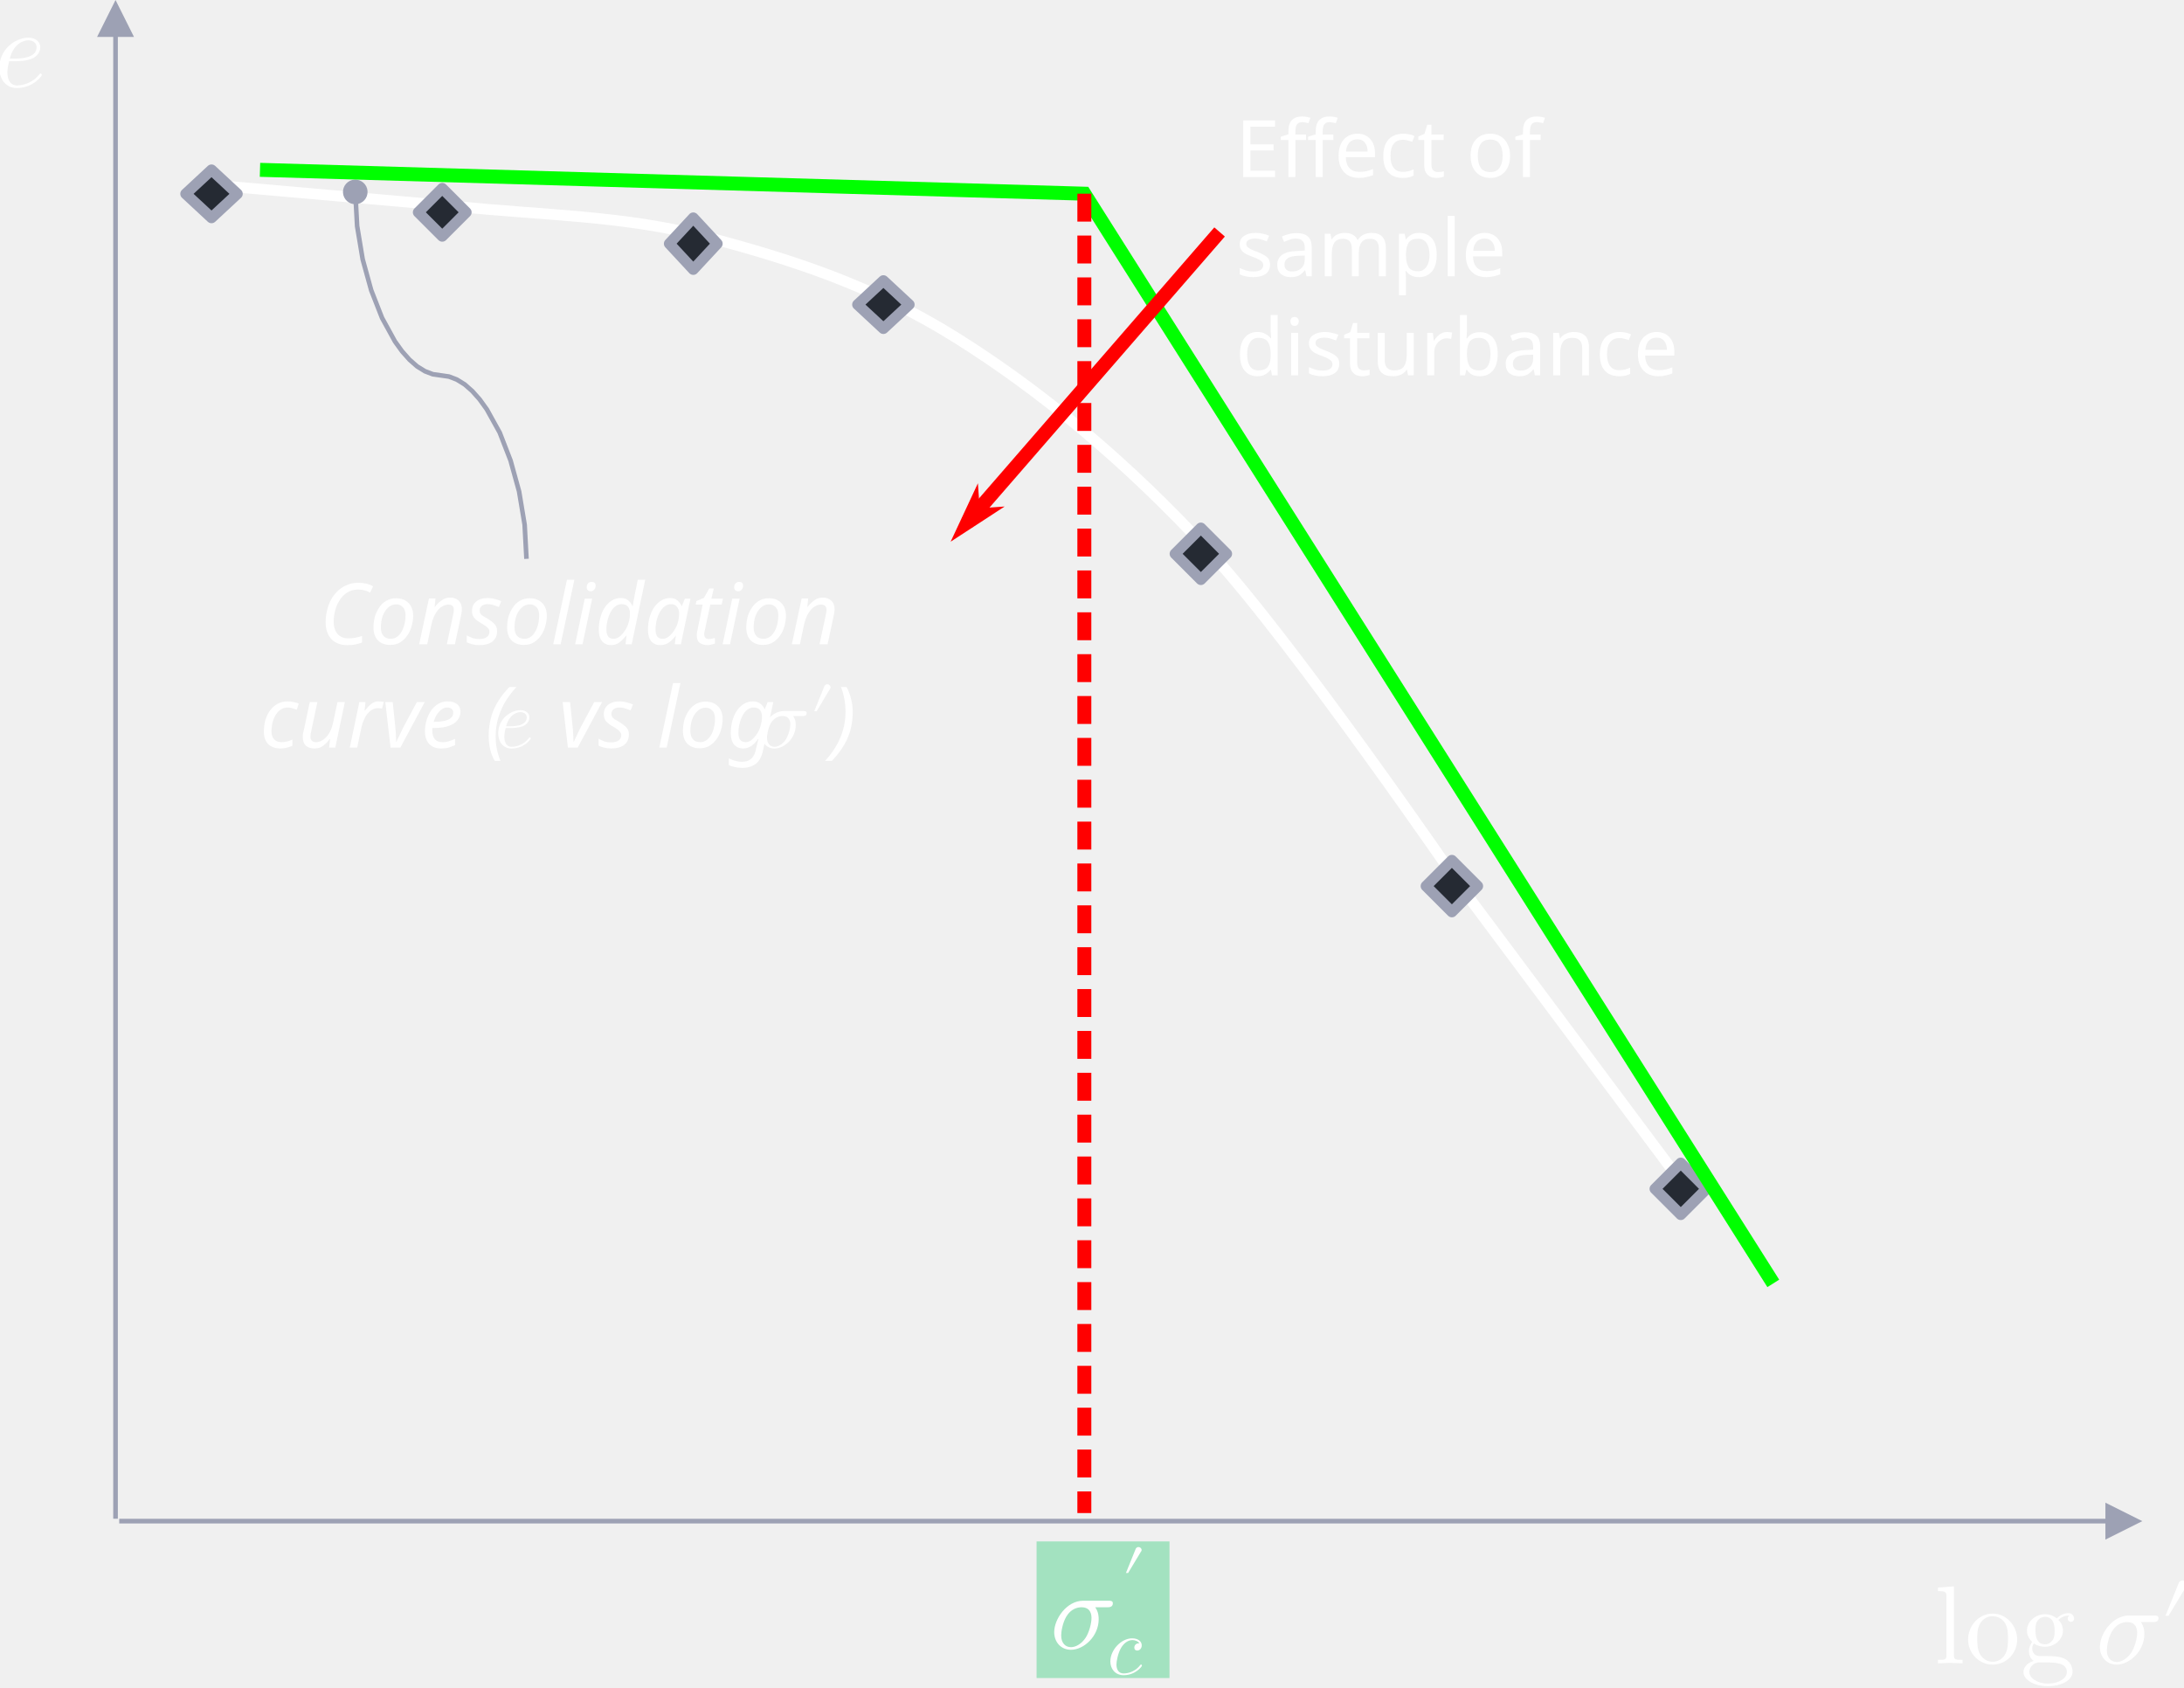
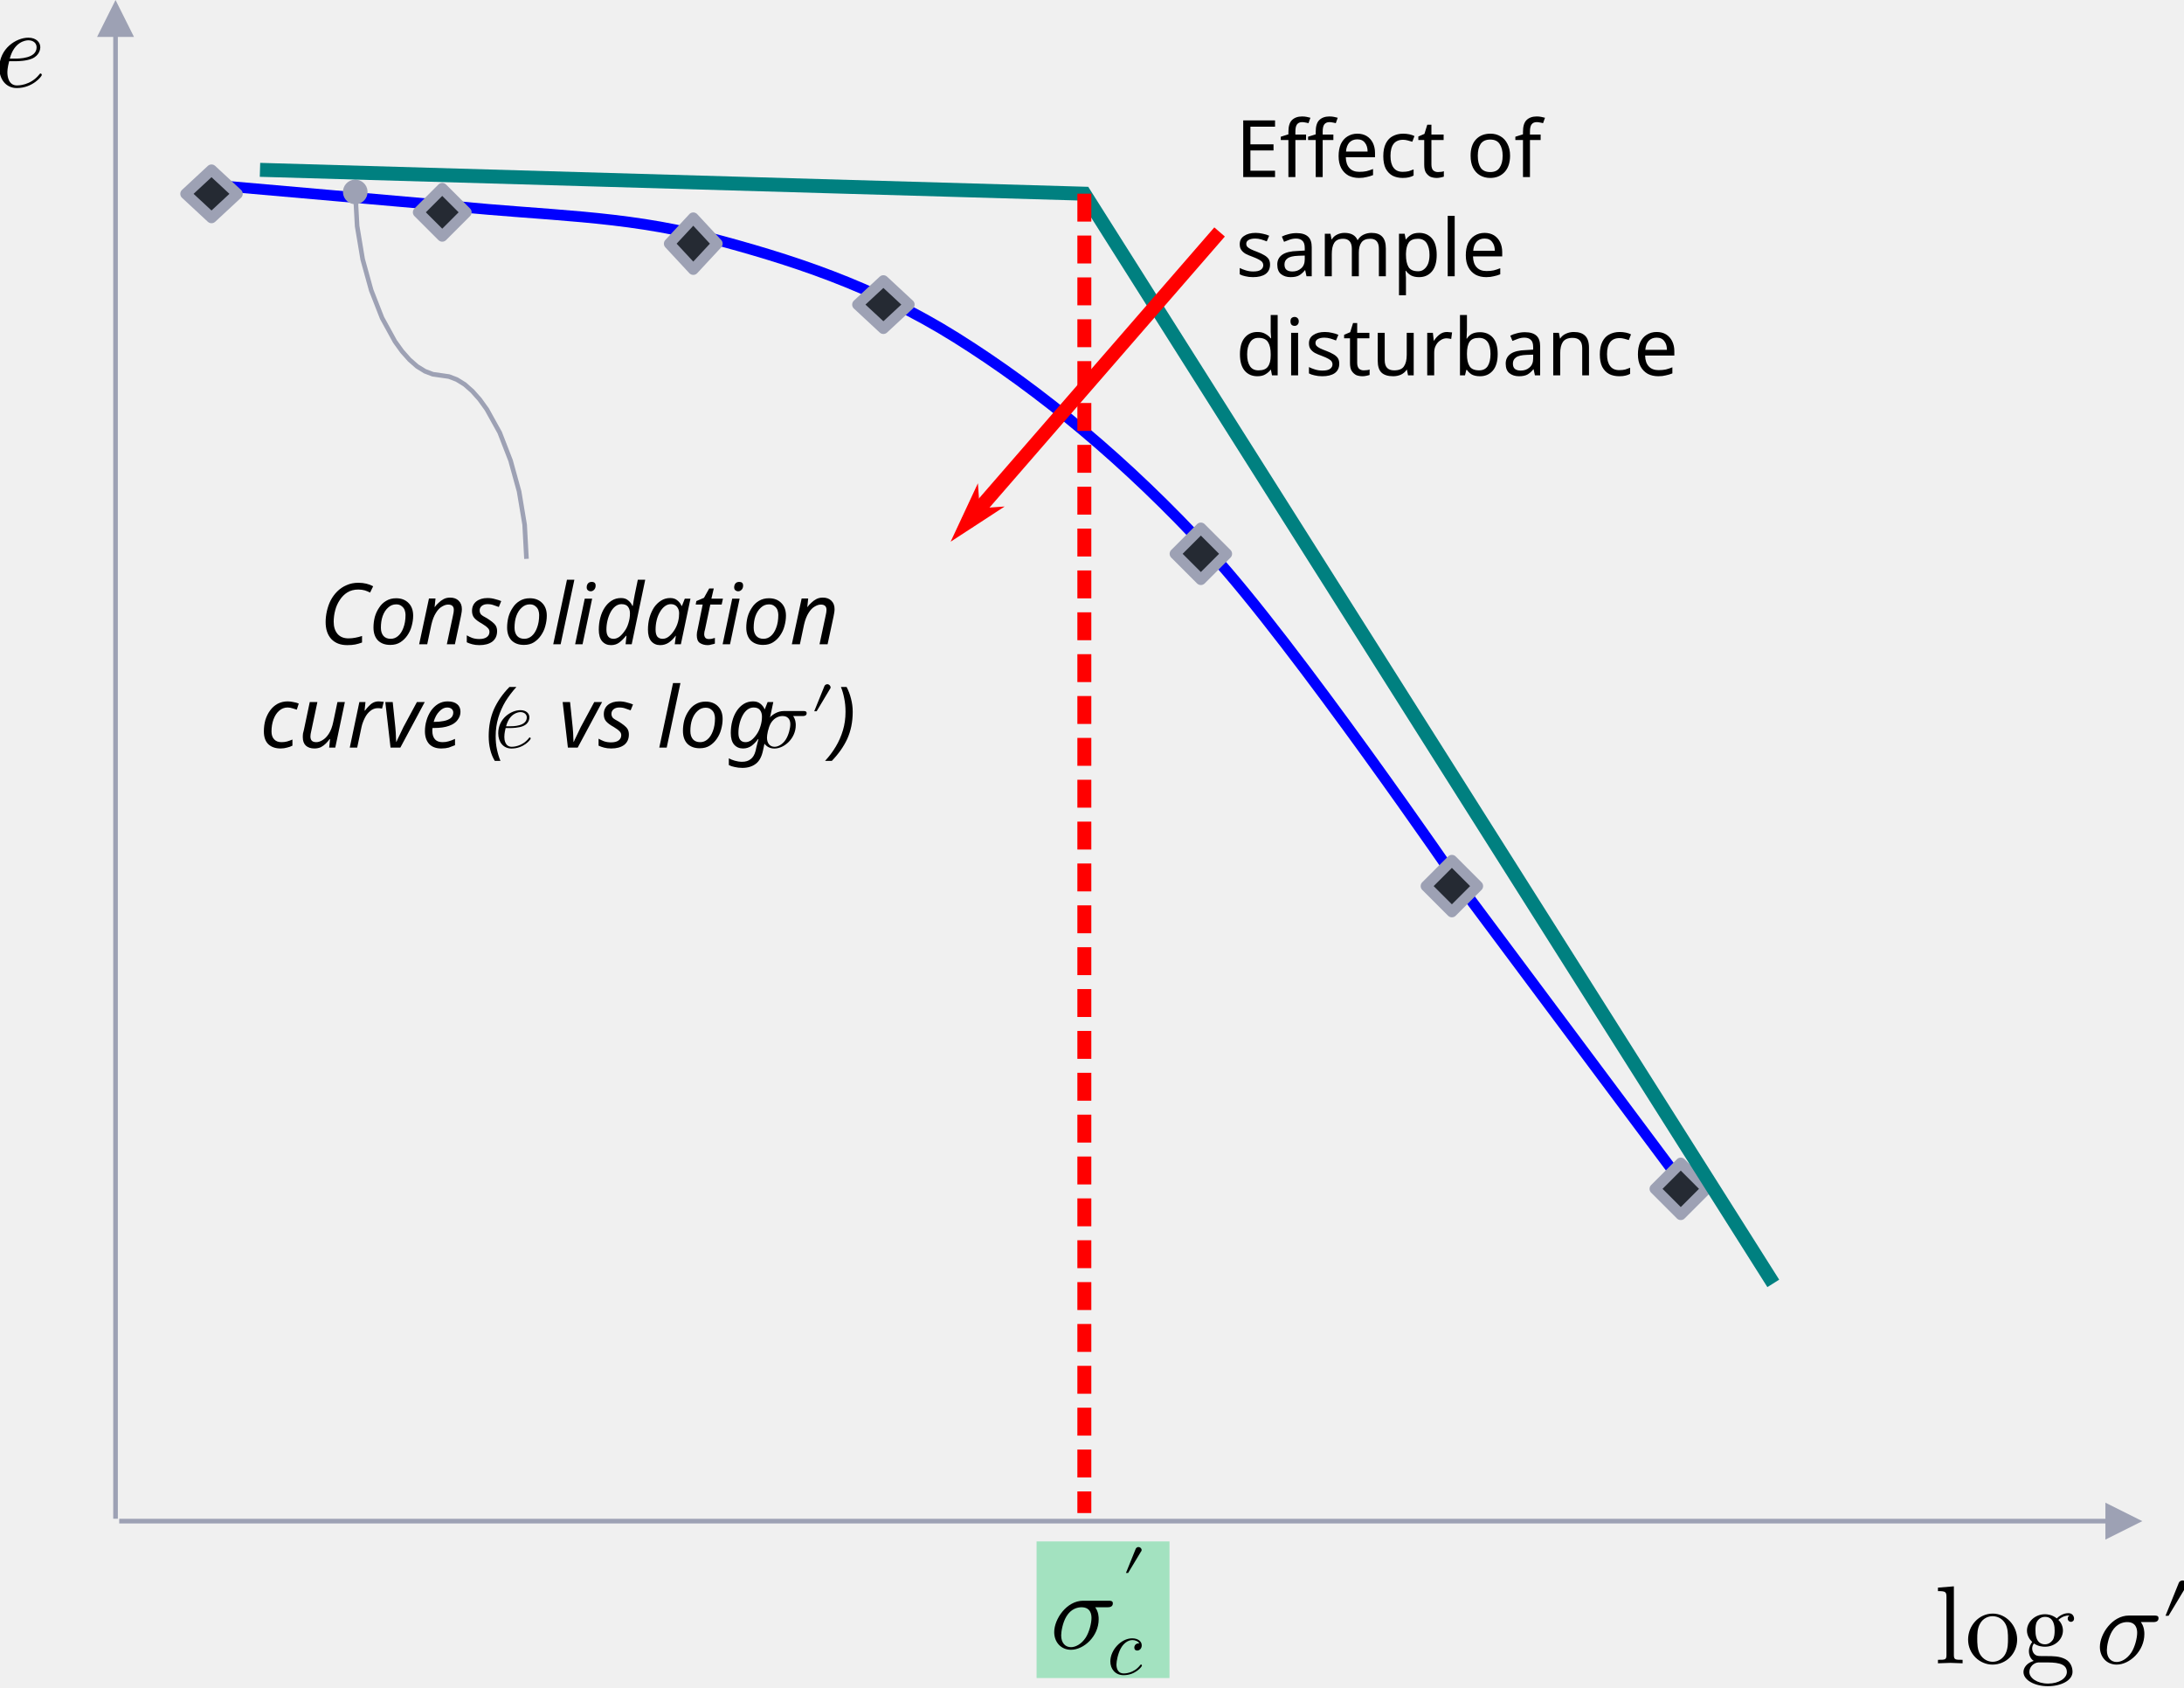
<svg xmlns="http://www.w3.org/2000/svg" width="156.531mm" height="120.927mm" viewBox="0 0 156.531 120.927" version="1.1" id="svg45786">
  <defs id="defs45783">
    <marker style="overflow:visible" id="Arrow1Send" refX="0" refY="0" orient="auto">
      <path transform="matrix(-0.2,0,0,-0.2,-1.2,0)" style="fill:context-stroke;fill-rule:evenodd;stroke:context-stroke;stroke-width:1pt" d="m 0,0 5,-5 -17.5,5 17.5,5 z" id="path3185" />
    </marker>
    <clipPath id="clip0">
      <rect x="83" y="271" width="618" height="486" id="rect45854" />
    </clipPath>
  </defs>
  <g id="layer1" transform="translate(35.47103,-85.60796)">
-     <path d="m -20.576,98.837 17.884,1.569 c 5.961,0.628 11.923,0.628 17.884,2.197 5.961,1.569 11.87,3.452 17.884,7.218 6.013,3.766 12.184,8.84 18.198,15.378 6.013,6.538 17.884,23.852 17.884,23.852 l 16.629,22.282" stroke="#131519" stroke-width="0.772" stroke-linejoin="round" stroke-miterlimit="10" fill="none" fill-rule="evenodd" id="path45859" style="stroke:#ffffff" />
-     <text font-family="'Cambria Math', 'Cambria Math_MSFontService', sans-serif" font-weight="400" font-size="7.938px" id="text45867" x="-35.878" y="91.826" style="fill:#ffffff;stroke-width:0.265">𝑒<tspan font-family="Calibri, Calibri_MSFontService, sans-serif" font-size="7.938px" x="-31.79" y="91.826" id="tspan45861" style="fill:#ffffff;stroke-width:0.07" />
-       <tspan font-size="7.938px" x="103.159" y="204.803" id="tspan45863" style="fill:#ffffff;stroke-width:0.07">log</tspan>
-       <tspan font-size="7.938px" x="114.734" y="204.803" id="tspan45865" style="fill:#ffffff;stroke-width:0.07">𝜎′</tspan>
+     <path d="m -20.576,98.837 17.884,1.569 c 5.961,0.628 11.923,0.628 17.884,2.197 5.961,1.569 11.87,3.452 17.884,7.218 6.013,3.766 12.184,8.84 18.198,15.378 6.013,6.538 17.884,23.852 17.884,23.852 l 16.629,22.282" stroke="#131519" stroke-width="0.772" stroke-linejoin="round" stroke-miterlimit="10" fill="none" fill-rule="evenodd" id="path45859" style="stroke:#0000ff" />
+     <text font-family="'Cambria Math', 'Cambria Math_MSFontService', sans-serif" font-weight="400" font-size="7.938px" id="text45867" x="-35.878" y="91.826" style="fill:#000000;stroke-width:0.265">𝑒<tspan font-family="Calibri, Calibri_MSFontService, sans-serif" font-size="7.938px" x="-31.79" y="91.826" id="tspan45861" style="fill:#000000;stroke-width:0.07" />
+       <tspan font-size="7.938px" x="103.159" y="204.803" id="tspan45863" style="fill:#000000;stroke-width:0.07">log</tspan>
+       <tspan font-size="7.938px" x="114.734" y="204.803" id="tspan45865" style="fill:#000000;stroke-width:0.07">𝜎′</tspan>
    </text>
    <path d="m -27.025,194.443 3.4e-5,-106.631 h -0.331 l -3.5e-5,106.631 z m 1.158,-106.189 -1.323,-2.646 -1.323,2.646 z" fill="#9da1b4" id="path45869" style="stroke-width:0.265" />
    <path d="m -26.926,194.782 142.794,-3e-5 v -0.331 l -142.794,4e-5 z m 142.352,1.158 2.646,-1.323 -2.646,-1.323 z" fill="#9da1b4" id="path45871" style="stroke-width:0.265" />
    <path d="m -22.164,99.499 1.852,-1.72 1.852,1.72 -1.852,1.72 z" stroke="#9da1b4" stroke-width="0.772" stroke-linejoin="round" stroke-miterlimit="10" fill="#252a33" fill-rule="evenodd" id="path45873" />
    <path d="m -5.495,100.822 1.72,-1.72 1.72,1.72 -1.72,1.72 z" stroke="#9da1b4" stroke-width="0.772" stroke-linejoin="round" stroke-miterlimit="10" fill="#252a33" fill-rule="evenodd" id="path45875" />
    <path d="m 12.497,103.07 1.72,-1.852 1.72,1.852 -1.72,1.852 z" stroke="#9da1b4" stroke-width="0.772" stroke-linejoin="round" stroke-miterlimit="10" fill="#252a33" fill-rule="evenodd" id="path45877" />
    <path d="m 25.991,107.436 1.852,-1.72 1.852,1.72 -1.852,1.72 z" stroke="#9da1b4" stroke-width="0.772" stroke-linejoin="round" stroke-miterlimit="10" fill="#252a33" fill-rule="evenodd" id="path45879" />
    <path d="m 48.745,125.295 1.852,-1.852 1.852,1.852 -1.852,1.852 z" stroke="#9da1b4" stroke-width="0.772" stroke-linejoin="round" stroke-miterlimit="10" fill="#252a33" fill-rule="evenodd" id="path45881" />
    <path d="m 66.736,149.108 1.852,-1.852 1.852,1.852 -1.852,1.852 z" stroke="#9da1b4" stroke-width="0.772" stroke-linejoin="round" stroke-miterlimit="10" fill="#252a33" fill-rule="evenodd" id="path45883" />
    <path d="m 83.141,170.804 1.852,-1.852 1.852,1.852 -1.852,1.852 z" stroke="#9da1b4" stroke-width="0.772" stroke-linejoin="round" stroke-miterlimit="10" fill="#252a33" fill-rule="evenodd" id="path45885" />
    <rect x="38.823" y="196.071" width="9.525" height="9.79" fill="#a3e2c0" id="rect45913" style="stroke-width:0.265" />
-     <text font-family="'Cambria Math', 'Cambria Math_MSFontService', sans-serif" font-weight="400" font-size="7.938px" id="text45935" x="39.789" y="203.744" style="fill:#ffffff;stroke-width:0.265">𝜎<tspan font-size="5.821px" x="43.876" y="205.596" id="tspan45915" style="fill:#ffffff;stroke-width:0.07">𝑐</tspan>
-       <tspan font-size="5.821px" x="44.884" y="200.834" id="tspan45917" style="fill:#ffffff;stroke-width:0.07">′</tspan>
-       <tspan font-family="Calibri, Calibri_MSFontService, sans-serif" font-style="italic" font-size="6.085px" x="-12.57" y="131.778" id="tspan45919" style="fill:#ffffff;stroke-width:0.07">Consolidation</tspan>
-       <tspan font-family="Calibri, Calibri_MSFontService, sans-serif" font-style="italic" font-size="6.085px" x="-16.854" y="139.186" id="tspan45921" style="fill:#ffffff;stroke-width:0.07">curve (</tspan>
-       <tspan font-size="6.085px" x="-0.042" y="139.186" id="tspan45923" style="fill:#ffffff;stroke-width:0.07">𝑒</tspan>
-       <tspan font-family="Calibri, Calibri_MSFontService, sans-serif" font-style="italic" font-size="6.085px" x="3.181" y="139.186" id="tspan45925" style="fill:#ffffff;stroke-width:0.07" />
-       <tspan font-family="Calibri, Calibri_MSFontService, sans-serif" font-style="italic" font-size="6.085px" x="4.559" y="139.186" id="tspan45927" style="fill:#ffffff;stroke-width:0.07">vs log</tspan>
-       <tspan font-size="6.085px" x="18.891" y="139.186" id="tspan45929" style="fill:#ffffff;stroke-width:0.07">𝜎</tspan>
-       <tspan font-size="6.085px" x="22.529" y="139.186" id="tspan45931" style="fill:#ffffff;stroke-width:0.07">′</tspan>
-       <tspan font-family="Calibri, Calibri_MSFontService, sans-serif" font-style="italic" font-size="6.085px" x="24.127" y="139.186" id="tspan45933" style="fill:#ffffff;stroke-width:0.07">)</tspan>
+     <text font-family="'Cambria Math', 'Cambria Math_MSFontService', sans-serif" font-weight="400" font-size="7.938px" id="text45935" x="39.789" y="203.744" style="fill:#000000;stroke-width:0.265">𝜎<tspan font-size="5.821px" x="43.876" y="205.596" id="tspan45915" style="fill:#000000;stroke-width:0.07">𝑐</tspan>
+       <tspan font-size="5.821px" x="44.884" y="200.834" id="tspan45917" style="fill:#000000;stroke-width:0.07">′</tspan>
+       <tspan font-family="Calibri, Calibri_MSFontService, sans-serif" font-style="italic" font-size="6.085px" x="-12.57" y="131.778" id="tspan45919" style="fill:#000000;stroke-width:0.07">Consolidation</tspan>
+       <tspan font-family="Calibri, Calibri_MSFontService, sans-serif" font-style="italic" font-size="6.085px" x="-16.854" y="139.186" id="tspan45921" style="fill:#000000;stroke-width:0.07">curve (</tspan>
+       <tspan font-size="6.085px" x="-0.042" y="139.186" id="tspan45923" style="fill:#000000;stroke-width:0.07">𝑒</tspan>
+       <tspan font-family="Calibri, Calibri_MSFontService, sans-serif" font-style="italic" font-size="6.085px" x="3.181" y="139.186" id="tspan45925" style="fill:#000000;stroke-width:0.07" />
+       <tspan font-family="Calibri, Calibri_MSFontService, sans-serif" font-style="italic" font-size="6.085px" x="4.559" y="139.186" id="tspan45927" style="fill:#000000;stroke-width:0.07">vs log</tspan>
+       <tspan font-size="6.085px" x="18.891" y="139.186" id="tspan45929" style="fill:#000000;stroke-width:0.07">𝜎</tspan>
+       <tspan font-size="6.085px" x="22.529" y="139.186" id="tspan45931" style="fill:#000000;stroke-width:0.07">′</tspan>
+       <tspan font-family="Calibri, Calibri_MSFontService, sans-serif" font-style="italic" font-size="6.085px" x="24.127" y="139.186" id="tspan45933" style="fill:#000000;stroke-width:0.07">)</tspan>
    </text>
    <path d="m 2.427,125.647 -0.132,-2.447 -0.399,-2.4 -0.616,-2.233 -0.782,-2.017 -0.936,-1.69 -0.523,-0.728 -0.54,-0.608 -0.56,-0.494 c -0.007,-0.006 -0.014,-0.012 -0.022,-0.017 l -0.562,-0.347 c -0.009,-0.005 -0.018,-0.01 -0.028,-0.014 l -0.562,-0.215 c -0.012,-0.004 -0.023,-0.007 -0.036,-0.009 l -0.579,-0.083 -0.579,-0.083 0.036,0.009 -0.562,-0.215 0.028,0.014 -0.562,-0.347 0.022,0.017 -0.546,-0.48 -0.515,-0.581 -0.502,-0.698 -0.915,-1.67 -0.768,-1.965 -0.606,-2.2 -0.393,-2.364 -0.13,-2.429 -0.33,0.018 0.134,2.466 0.401,2.398 0.617,2.232 0.786,2.004 0.937,1.704 0.523,0.724 0.544,0.61 0.546,0.48 c 0.007,0.006 0.014,0.012 0.022,0.017 l 0.562,0.347 c 0.009,0.005 0.018,0.01 0.028,0.014 l 0.562,0.215 c 0.012,0.004 0.023,0.007 0.036,0.009 l 0.579,0.083 0.579,0.083 -0.036,-0.009 0.562,0.215 -0.028,-0.014 0.562,0.347 -0.022,-0.017 0.531,0.465 0.519,0.582 0.502,0.695 0.917,1.65 0.772,1.985 0.608,2.199 0.395,2.363 0.132,2.447 z m -11.555,-26.332 c -0.026,-0.486 -0.442,-0.859 -0.928,-0.833 -0.486,0.026 -0.859,0.442 -0.833,0.928 0.026,0.486 0.442,0.859 0.928,0.833 0.486,-0.026 0.859,-0.442 0.833,-0.928 z" fill="#9da1b4" id="path45937" style="stroke-width:0.265" />
-     <path style="fill:none;stroke:#00ff00;stroke-width:1;stroke-linecap:butt;stroke-linejoin:miter;stroke-miterlimit:4;stroke-dasharray:none;stroke-opacity:1" d="m -16.837,97.779 59.082,1.709 49.378,78.091" id="path46997" />
+     <path style="fill:none;stroke:#008080;stroke-width:1;stroke-linecap:butt;stroke-linejoin:miter;stroke-miterlimit:4;stroke-dasharray:none;stroke-opacity:1" d="m -16.837,97.779 59.082,1.709 49.378,78.091" id="path46997" />
    <path style="fill:none;stroke:#ff0000;stroke-width:1;stroke-linecap:butt;stroke-linejoin:miter;stroke-miterlimit:4;stroke-dasharray:2, 1;stroke-dashoffset:0;stroke-opacity:1" d="m 42.246,99.488 v 94.55" id="path47145" />
    <path style="fill:none;stroke:#ff0000;stroke-width:1;stroke-linecap:butt;stroke-linejoin:miter;stroke-miterlimit:4;stroke-dasharray:none;stroke-opacity:1;marker-end:url(#Arrow1Send)" d="m 51.938,102.231 -18.105,20.849" id="path47529" />
-     <text xml:space="preserve" style="font-size:5.684px;line-height:1.25;font-family:sans-serif;fill:#ffffff;stroke-width:0.265" x="53.086" y="98.297" id="text49070">
-       <tspan id="tspan49068" style="fill:#ffffff;stroke-width:0.265" x="53.086" y="98.297">Effect of </tspan>
-       <tspan style="fill:#ffffff;stroke-width:0.265" x="53.086" y="105.403" id="tspan49072">sample </tspan>
-       <tspan style="fill:#ffffff;stroke-width:0.265" x="53.086" y="112.508" id="tspan49074">disturbance</tspan>
+     <text xml:space="preserve" style="font-size:5.684px;line-height:1.25;font-family:sans-serif;fill:#000000;stroke-width:0.265" x="53.086" y="98.297" id="text49070">
+       <tspan id="tspan49068" style="fill:#000000;stroke-width:0.265" x="53.086" y="98.297">Effect of </tspan>
+       <tspan style="fill:#000000;stroke-width:0.265" x="53.086" y="105.403" id="tspan49072">sample </tspan>
+       <tspan style="fill:#000000;stroke-width:0.265" x="53.086" y="112.508" id="tspan49074">disturbance</tspan>
    </text>
    <text xml:space="preserve" style="font-size:3.175px;line-height:1.25;font-family:sans-serif;stroke-width:0.265" x="168.983" y="79.371" id="text51510">
      <tspan id="tspan51508" style="stroke-width:0.265" x="168.983" y="79.371" />
    </text>
  </g>
</svg>
